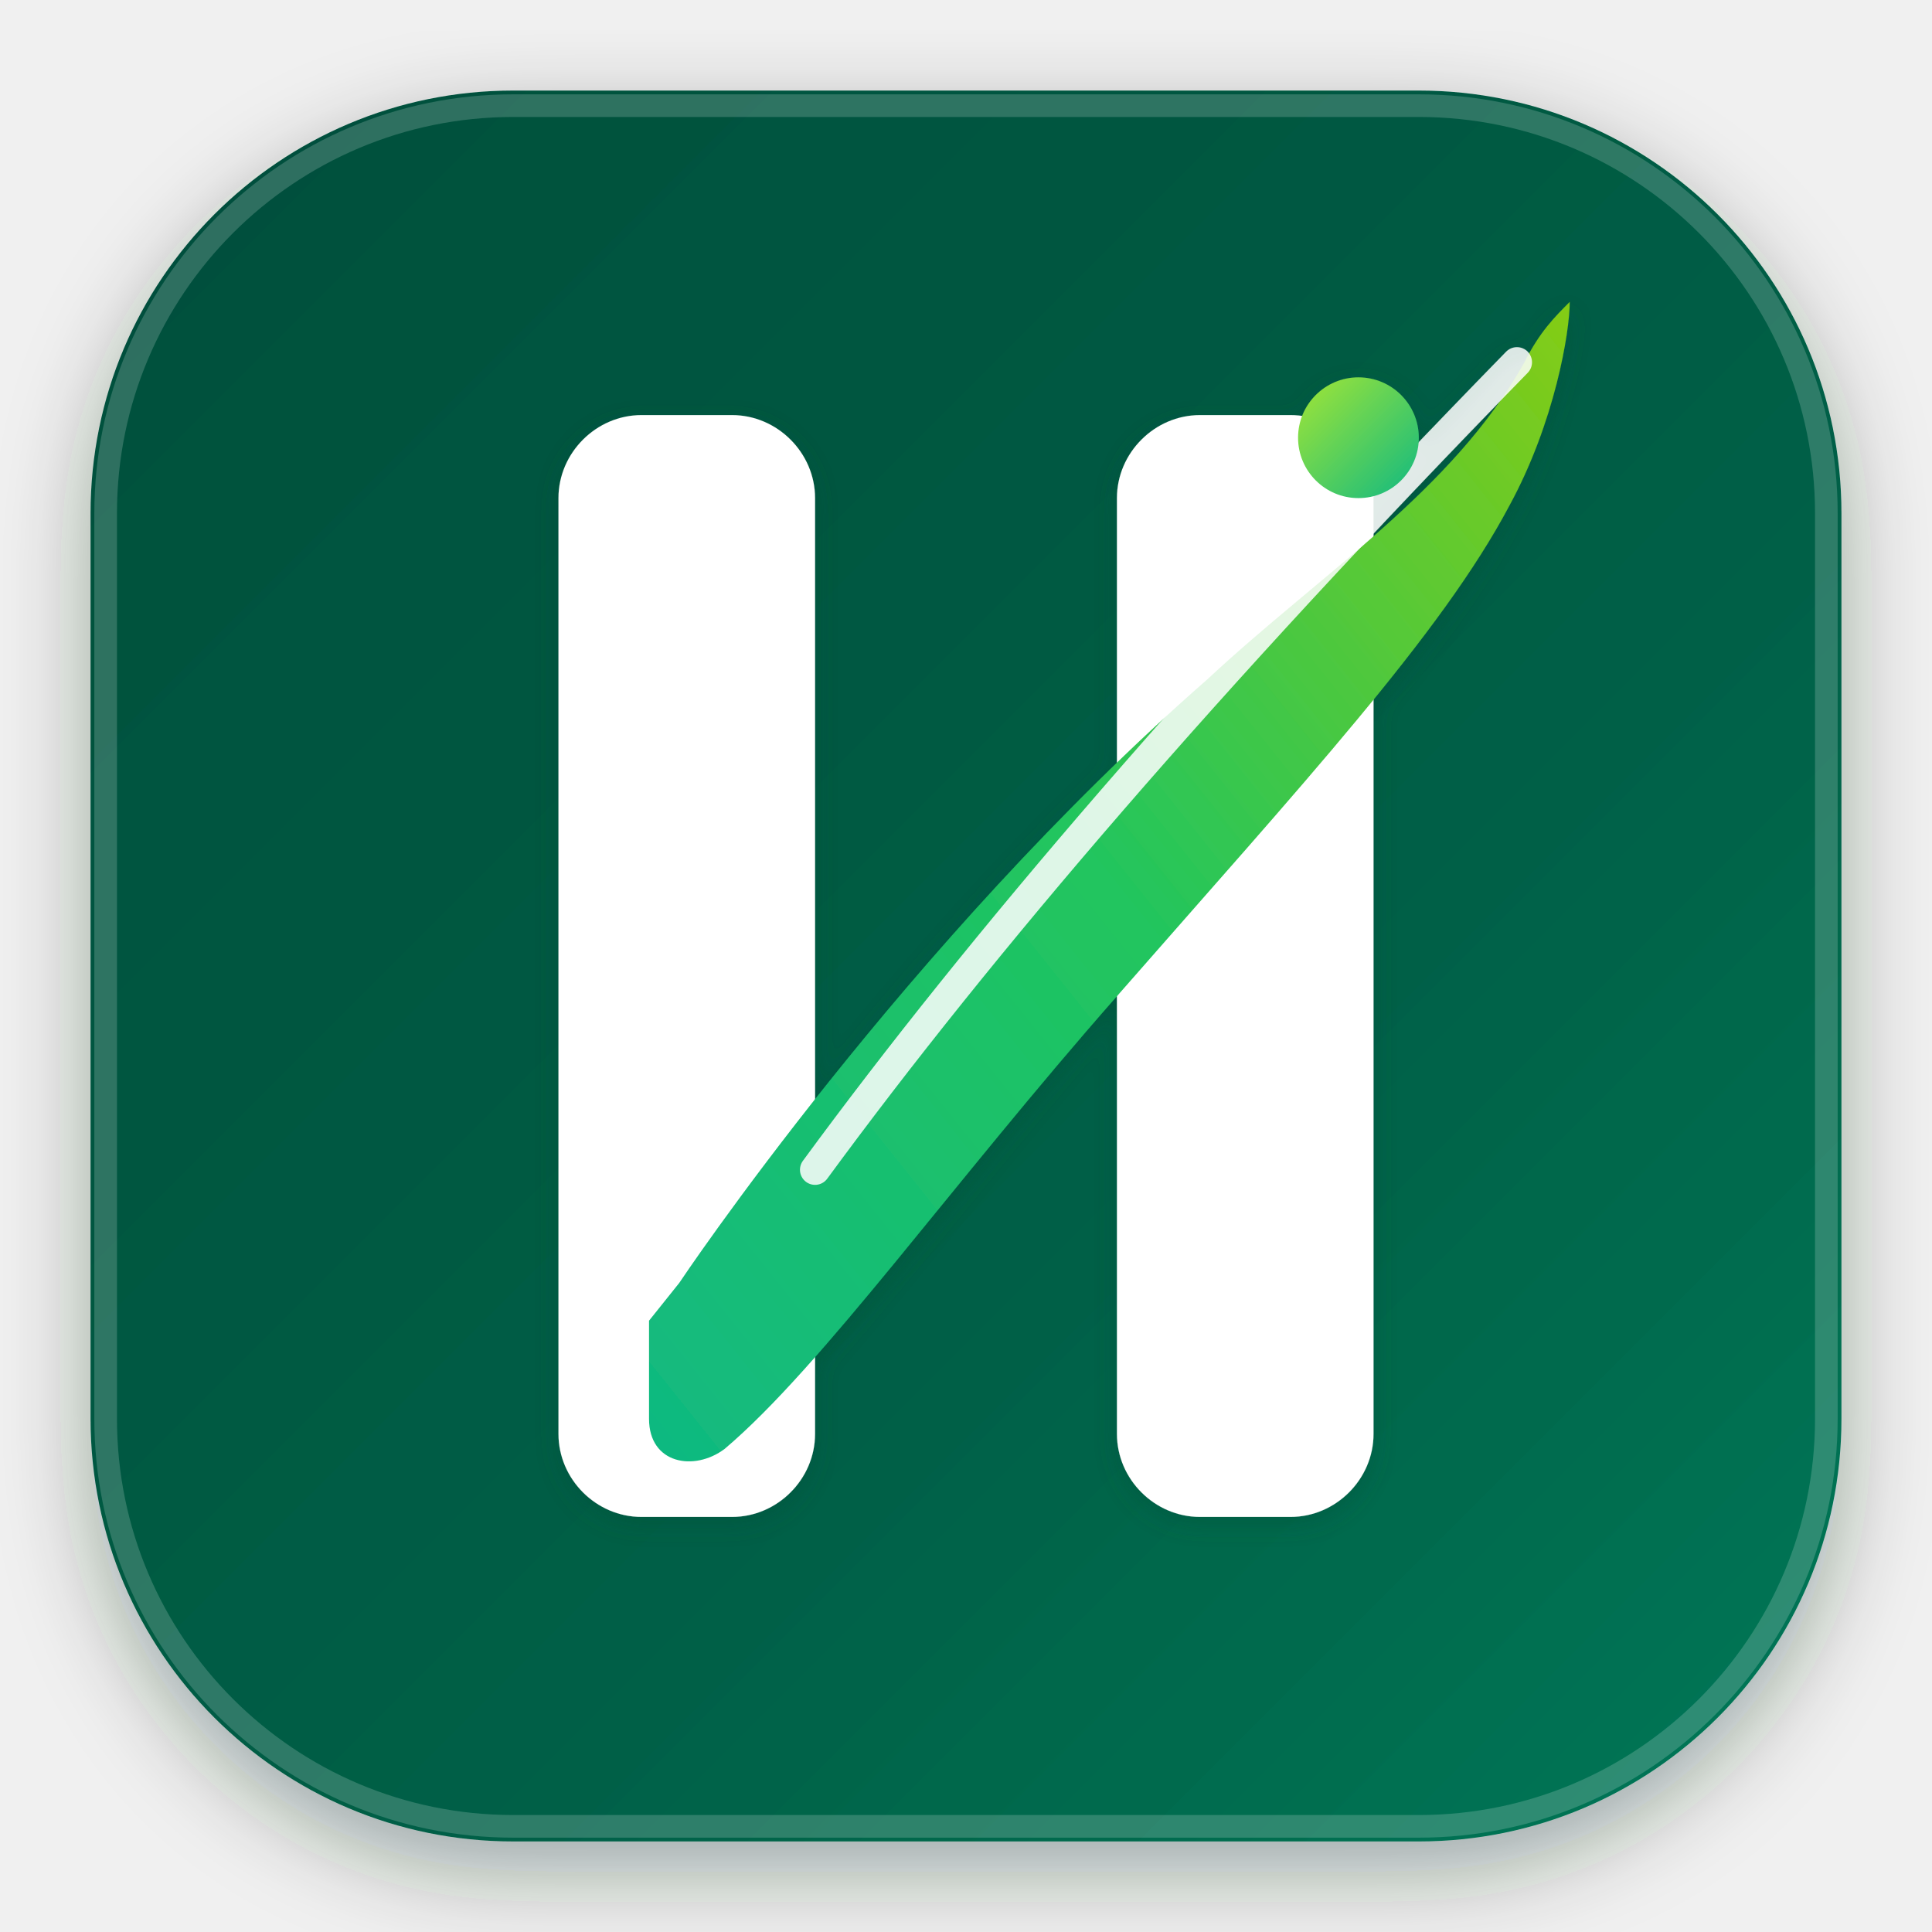
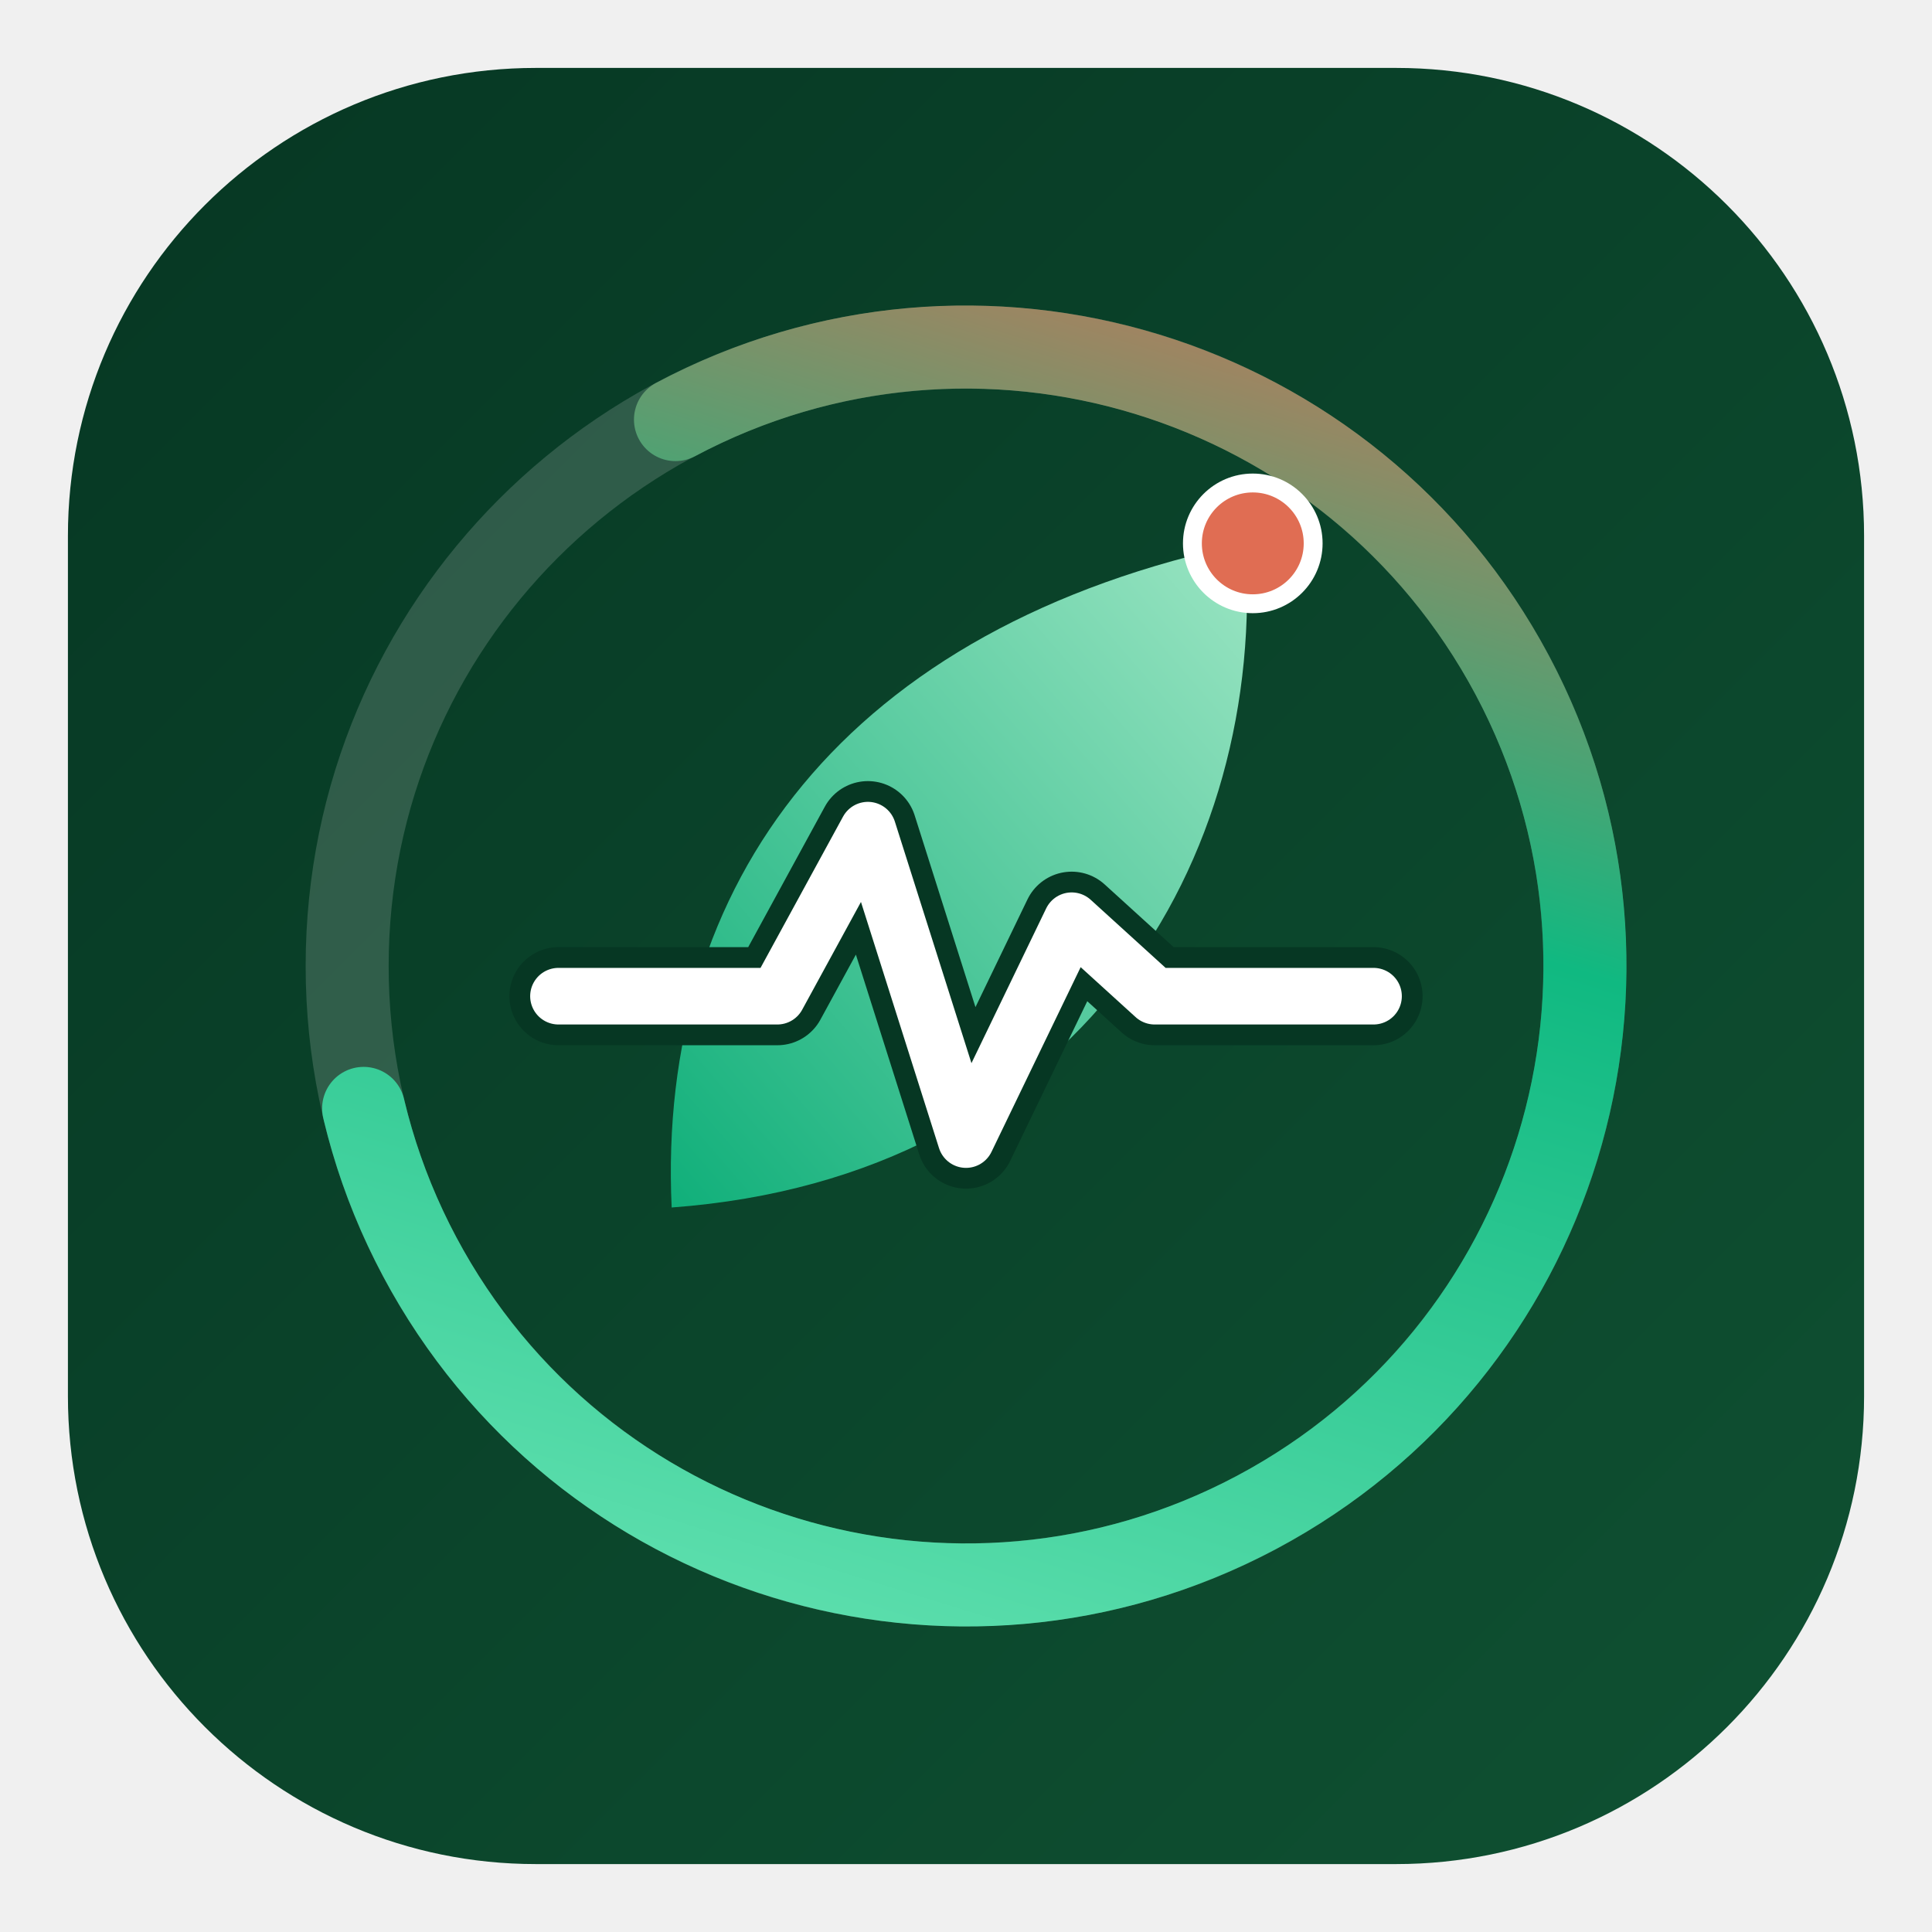
<svg xmlns="http://www.w3.org/2000/svg" viewBox="0 0 512 512" width="100%" height="100%">
  <defs>
-     <linearGradient id="nt-bg-grad" x1="0%" y1="0%" x2="100%" y2="100%">
-       <stop offset="0%" stop-color="#064e3b" />
-       <stop offset="60%" stop-color="#065f46" />
-       <stop offset="100%" stop-color="#047857" />
+     <linearGradient id="nt-ico-bg" x1="0%" y1="0%" x2="100%" y2="100%">
+       <stop offset="0%" stop-color="#063723" />
+       <stop offset="100%" stop-color="#0F5132" />
    </linearGradient>
-     <linearGradient id="nt-lime-grad" x1="0%" y1="100%" x2="100%" y2="0%">
-       <stop offset="0%" stop-color="#10b981" />
-       <stop offset="50%" stop-color="#22c55e" />
-       <stop offset="100%" stop-color="#84cc16" />
+     <linearGradient id="nt-ico-ring" x1="0%" y1="0%" x2="100%" y2="100%">
+       <stop offset="0%" stop-color="#6EE7B7" />
+       <stop offset="60%" stop-color="#10B981" />
+       <stop offset="100%" stop-color="#E06D53" />
    </linearGradient>
-     <linearGradient id="nt-accent-glow" x1="0%" y1="0%" x2="100%" y2="100%">
-       <stop offset="0%" stop-color="#a3e635" />
-       <stop offset="100%" stop-color="#10b981" />
+     <linearGradient id="nt-ico-leaf" x1="0%" y1="100%" x2="100%" y2="0%">
+       <stop offset="0%" stop-color="#10B981" />
+       <stop offset="100%" stop-color="#A7F3D0" />
    </linearGradient>
-     <filter id="nt-shadow" x="-10%" y="-10%" width="130%" height="130%">
-       <feDropShadow dx="0" dy="8" stdDeviation="12" flood-color="#022c22" flood-opacity="0.35" />
-     </filter>
-     <filter id="nt-inner-shadow" x="-10%" y="-10%" width="120%" height="120%">
-       <feDropShadow dx="0" dy="2" stdDeviation="3" flood-color="#064e3b" flood-opacity="0.4" />
-     </filter>
  </defs>
-   <rect x="24" y="24" width="464" height="464" rx="112" fill="url(#nt-bg-grad)" filter="url(#nt-shadow)" />
-   <rect x="28" y="28" width="456" height="456" rx="108" fill="none" stroke="rgba(255,255,255,0.18)" stroke-width="6" />
-   <g id="nt-symbol" filter="url(#nt-inner-shadow)">
-     <path d="M 148 132           C 148 120 158 110 170 110           L 194 110           C 206 110 216 120 216 132           L 216 380           C 216 392 206 402 194 402           L 170 402           C 158 402 148 392 148 380           Z" fill="#ffffff" />
-     <path d="M 296 132           C 296 120 306 110 318 110           L 342 110           C 354 110 364 120 364 132           L 364 380           C 364 392 354 402 342 402           L 318 402           C 306 402 296 392 296 380           Z" fill="#ffffff" />
-     <path d="M 180 340           C 180 340, 240 250, 320 180           C 350 152, 385 130, 404 96           C 408 88, 412 84, 416 80           C 416 88, 412 112, 400 134           C 382 168, 345 208, 296 264           C 252 314, 218 362, 192 384           C 184 390, 172 388, 172 376           L 172 350           Z" fill="url(#nt-lime-grad)" />
-     <path d="M 216 310           C 260 250, 320 180, 402 96" fill="none" stroke="#ffffff" stroke-width="8" stroke-linecap="round" stroke-opacity="0.85" />
-     <circle cx="360" cy="116" r="16" fill="url(#nt-accent-glow)" />
-   </g>
+   <rect x="18" y="18" width="476" height="476" rx="124" fill="url(#nt-ico-bg)" />
+   <circle cx="256" cy="256" r="164" fill="none" stroke="rgba(255,255,255,0.16)" stroke-width="22" />
+   <circle cx="256" cy="256" r="164" fill="none" stroke="url(#nt-ico-ring)" stroke-width="22" stroke-linecap="round" stroke-dasharray="815 1030" transform="rotate(-118 256 256)" />
+   <path d="M178 320 C174 234, 224 166, 330 144 C336 228, 286 312, 178 320 Z" fill="url(#nt-ico-leaf)" fill-opacity="0.92" />
+   <path d="M148 264 L206 264 L230 220 L256 302 L284 244 L306 264 L364 264" fill="none" stroke="#063723" stroke-width="26" stroke-linecap="round" stroke-linejoin="round" />
+   <path d="M148 264 L206 264 L230 220 L256 302 L284 244 L306 264 L364 264" fill="none" stroke="#FFFFFF" stroke-width="15" stroke-linecap="round" stroke-linejoin="round" />
+   <circle cx="332" cy="144" r="16" fill="#E06D53" stroke="#FFFFFF" stroke-width="5" />
</svg>
